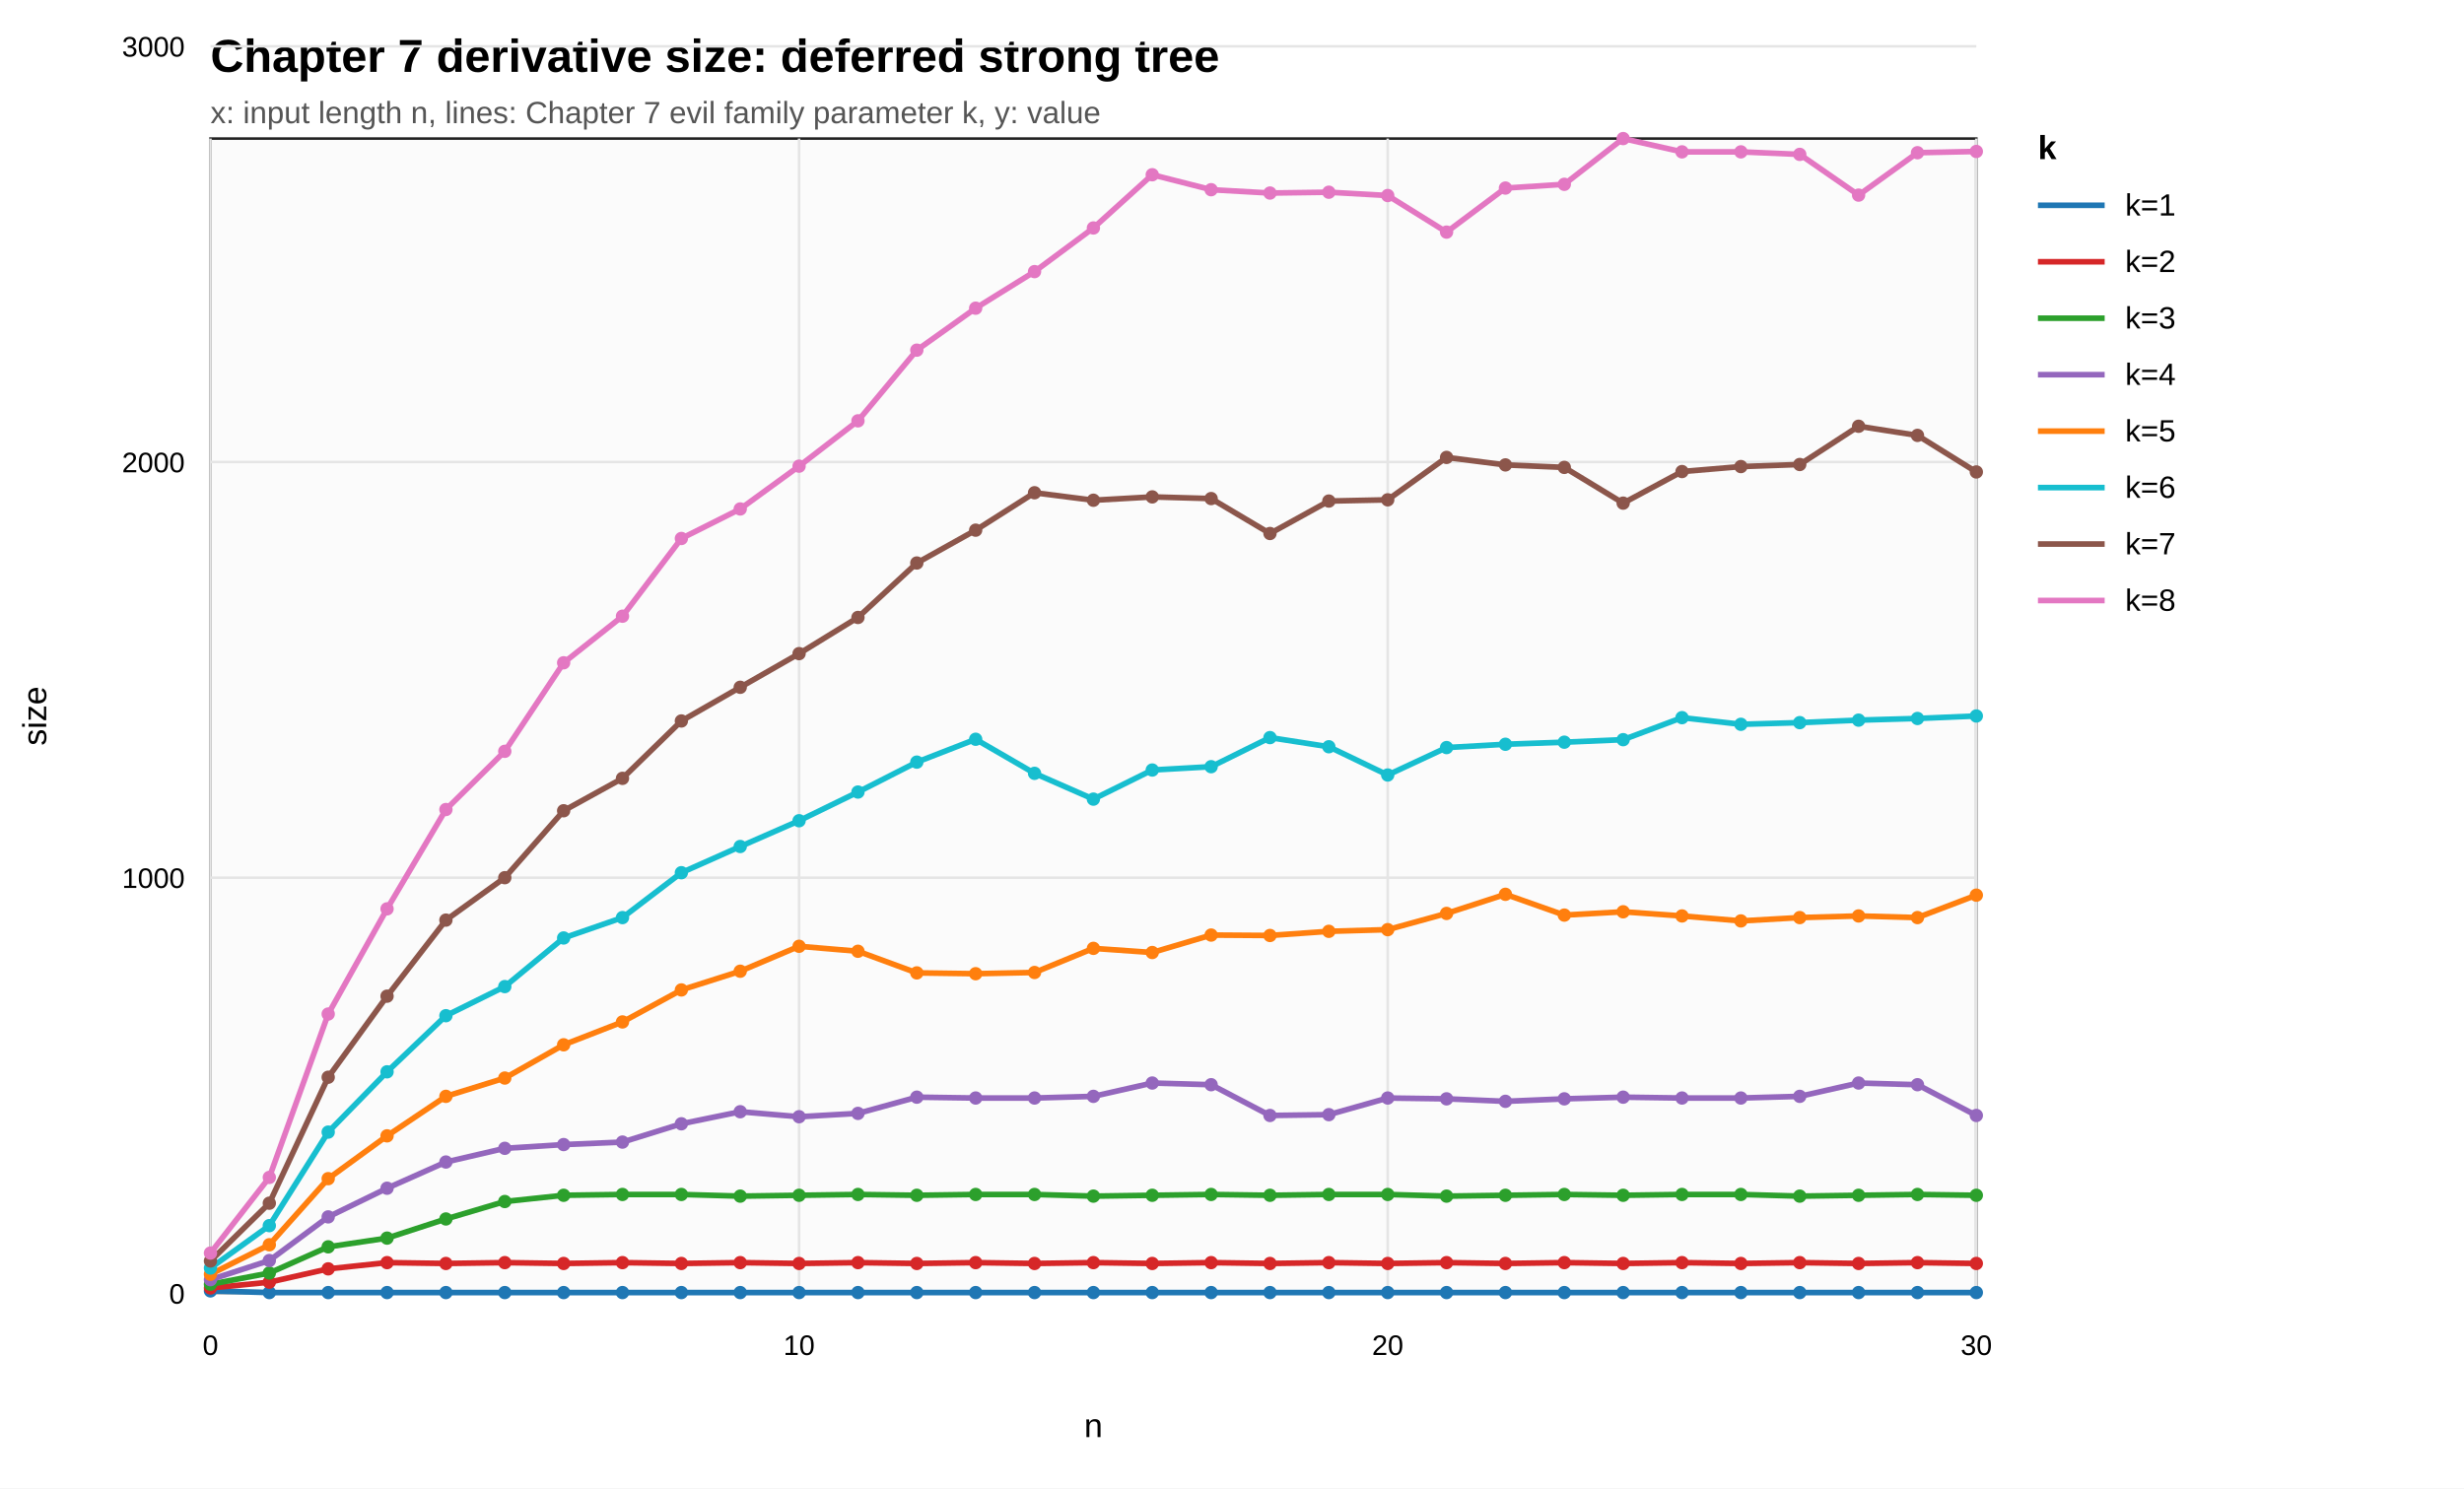
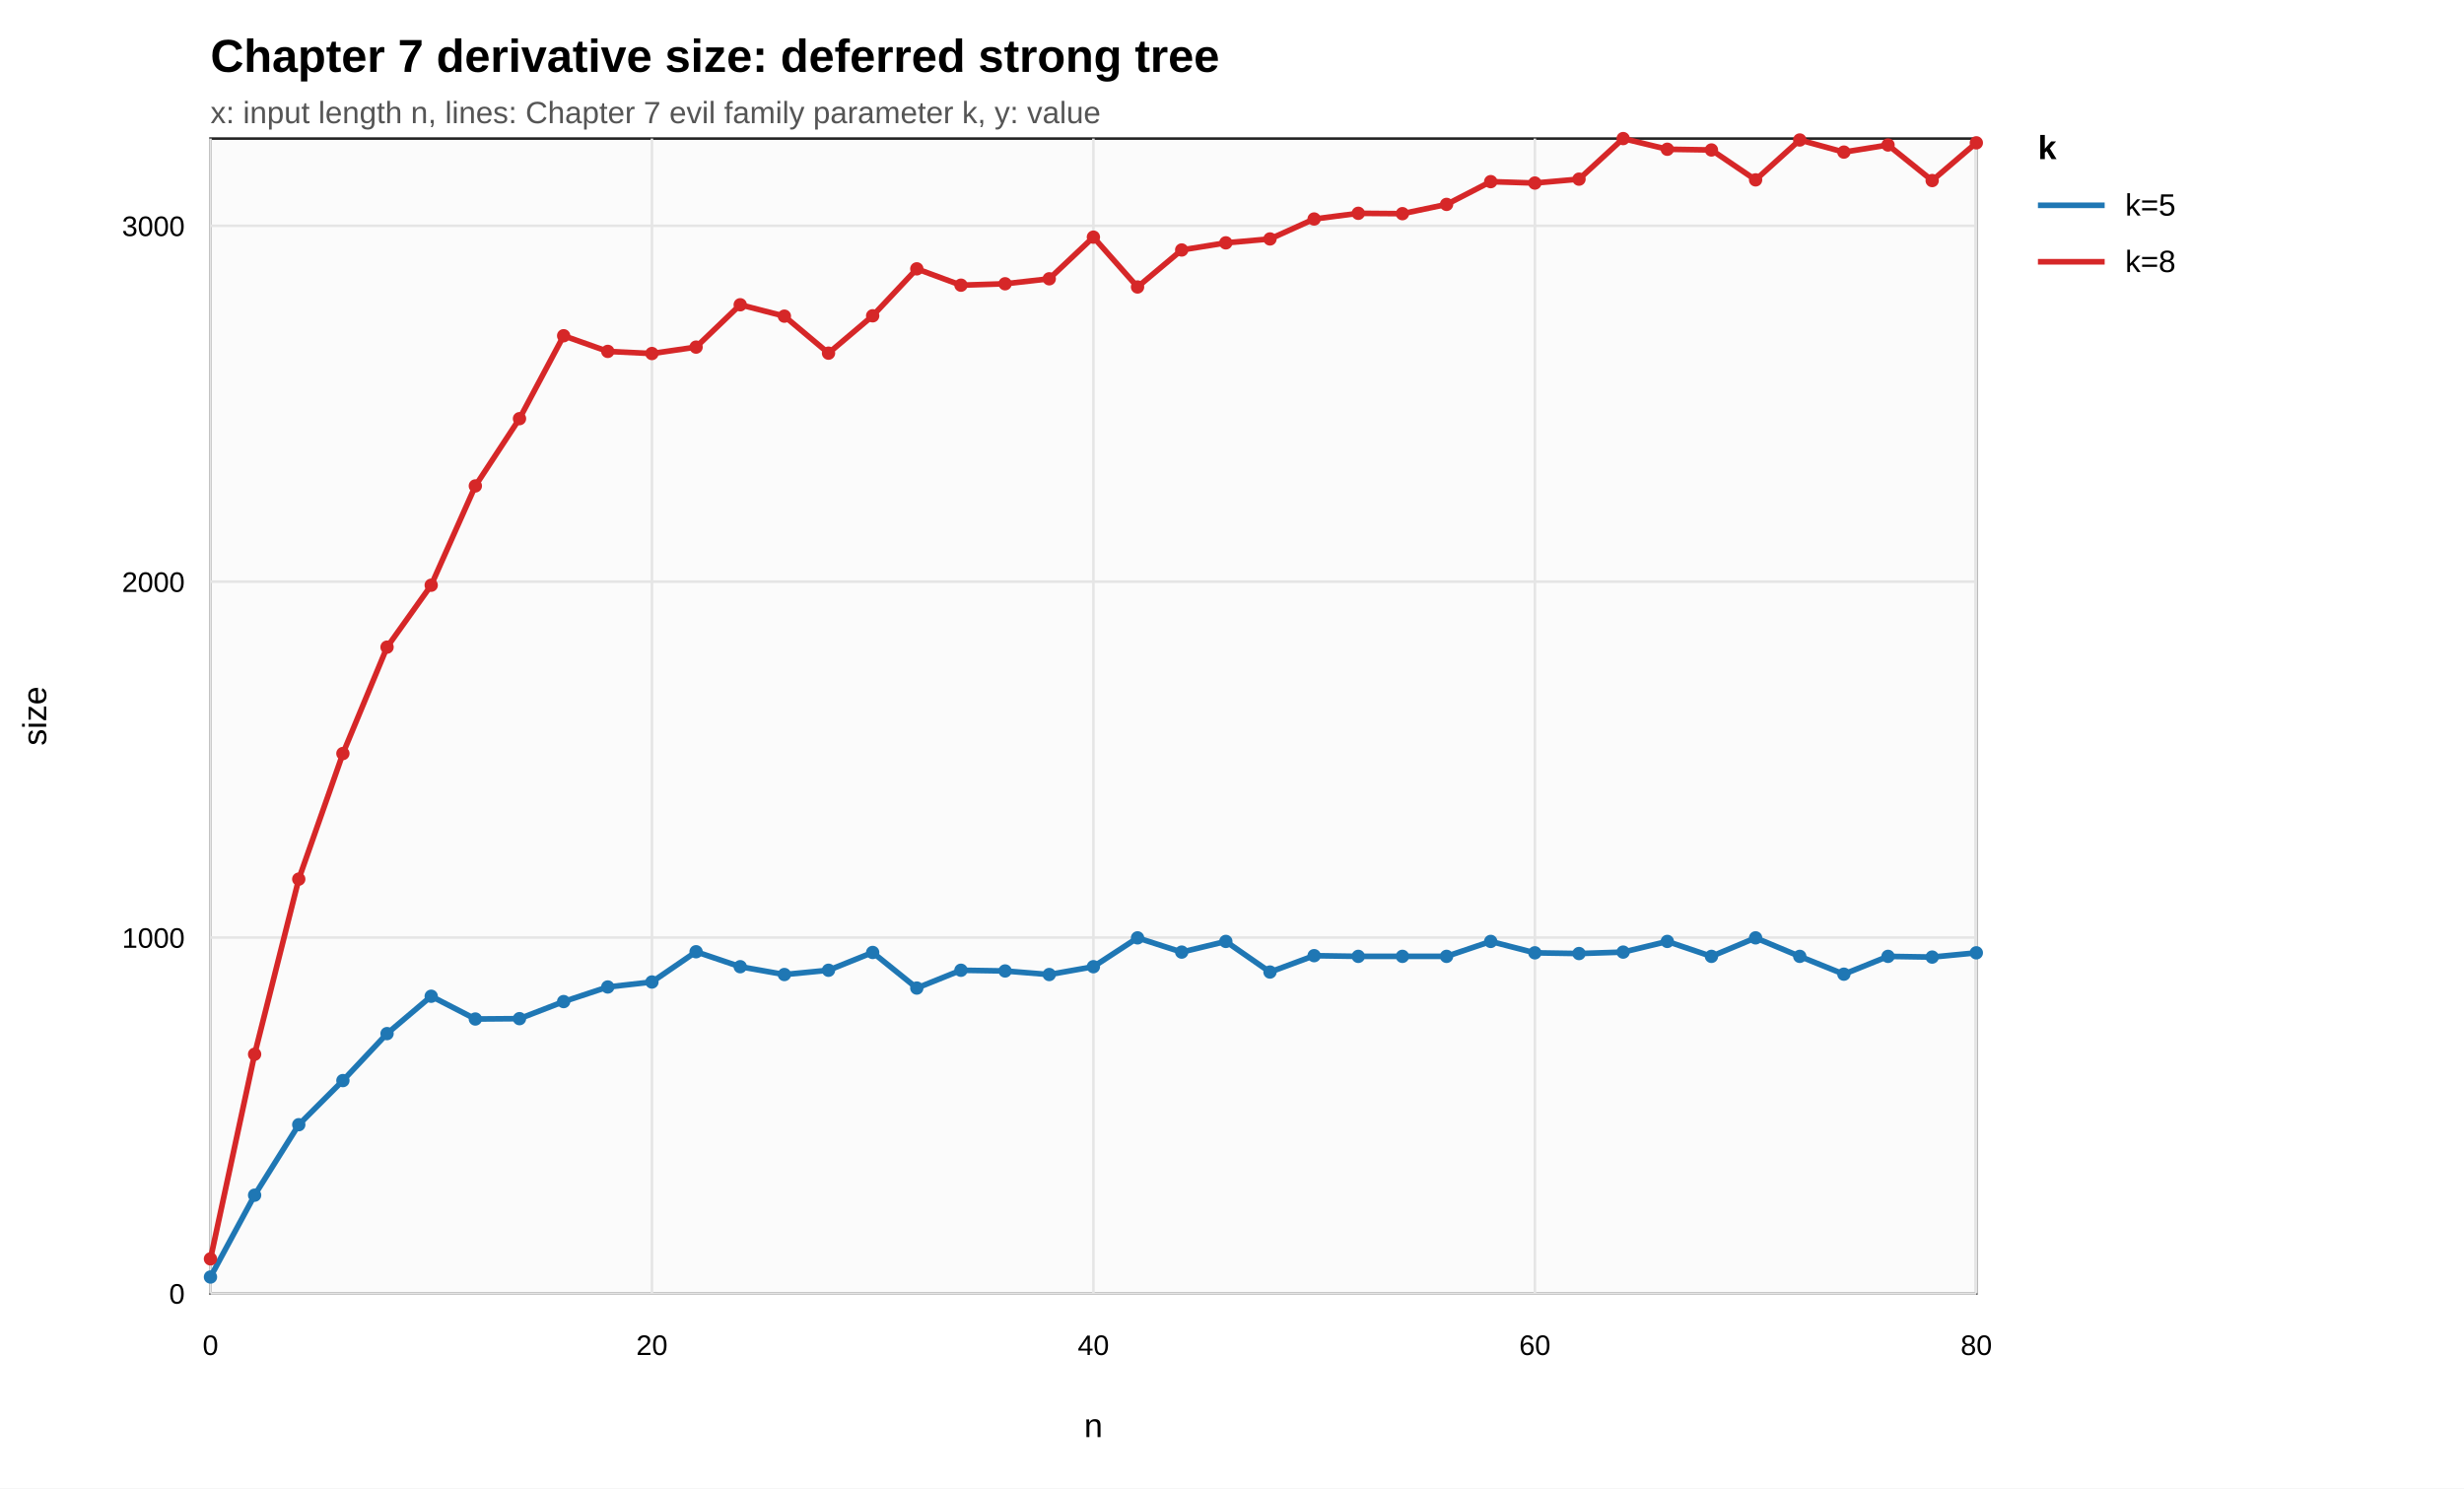
<svg xmlns="http://www.w3.org/2000/svg" width="960" height="580" viewBox="0 0 960 580">
  <rect width="100%" height="100%" fill="#ffffff" />
  <text x="82" y="28" font-family="Arial, sans-serif" font-size="18" font-weight="700">Chapter 7 derivative size: deferred strong tree</text>
  <text x="82" y="48" font-family="Arial, sans-serif" font-size="12" fill="#555">x: input length n, lines: Chapter 7 evil family parameter k, y: value</text>
  <rect x="82" y="54" width="688" height="450" fill="#fbfbfb" stroke="#222" stroke-width="1" />
  <line x1="82.00" y1="54" x2="82.00" y2="504" stroke="#e5e5e5" stroke-width="1" />
  <text x="82.00" y="528" text-anchor="middle" font-family="Arial, sans-serif" font-size="11">0</text>
-   <line x1="311.33" y1="54" x2="311.33" y2="504" stroke="#e5e5e5" stroke-width="1" />
-   <text x="311.33" y="528" text-anchor="middle" font-family="Arial, sans-serif" font-size="11">10</text>
-   <line x1="540.67" y1="54" x2="540.67" y2="504" stroke="#e5e5e5" stroke-width="1" />
-   <text x="540.67" y="528" text-anchor="middle" font-family="Arial, sans-serif" font-size="11">20</text>
+   <line x1="254.00" y1="54" x2="254.00" y2="504" stroke="#e5e5e5" stroke-width="1" />
+   <text x="254.00" y="528" text-anchor="middle" font-family="Arial, sans-serif" font-size="11">20</text>
+   <line x1="426.00" y1="54" x2="426.00" y2="504" stroke="#e5e5e5" stroke-width="1" />
+   <text x="426.00" y="528" text-anchor="middle" font-family="Arial, sans-serif" font-size="11">40</text>
+   <line x1="598.00" y1="54" x2="598.00" y2="504" stroke="#e5e5e5" stroke-width="1" />
+   <text x="598.00" y="528" text-anchor="middle" font-family="Arial, sans-serif" font-size="11">60</text>
  <line x1="770.00" y1="54" x2="770.00" y2="504" stroke="#e5e5e5" stroke-width="1" />
-   <text x="770.00" y="528" text-anchor="middle" font-family="Arial, sans-serif" font-size="11">30</text>
+   <text x="770.00" y="528" text-anchor="middle" font-family="Arial, sans-serif" font-size="11">80</text>
  <line x1="82" y1="504.00" x2="770" y2="504.00" stroke="#e5e5e5" stroke-width="1" />
  <text x="72" y="508.00" text-anchor="end" font-family="Arial, sans-serif" font-size="11">0</text>
-   <line x1="82" y1="342.01" x2="770" y2="342.01" stroke="#e5e5e5" stroke-width="1" />
-   <text x="72" y="346.01" text-anchor="end" font-family="Arial, sans-serif" font-size="11">1000</text>
-   <line x1="82" y1="180.03" x2="770" y2="180.03" stroke="#e5e5e5" stroke-width="1" />
-   <text x="72" y="184.03" text-anchor="end" font-family="Arial, sans-serif" font-size="11">2000</text>
-   <line x1="82" y1="18.04" x2="770" y2="18.04" stroke="#e5e5e5" stroke-width="1" />
-   <text x="72" y="22.04" text-anchor="end" font-family="Arial, sans-serif" font-size="11">3000</text>
+   <line x1="82" y1="365.33" x2="770" y2="365.33" stroke="#e5e5e5" stroke-width="1" />
+   <text x="72" y="369.33" text-anchor="end" font-family="Arial, sans-serif" font-size="11">1000</text>
+   <line x1="82" y1="226.65" x2="770" y2="226.65" stroke="#e5e5e5" stroke-width="1" />
+   <text x="72" y="230.65" text-anchor="end" font-family="Arial, sans-serif" font-size="11">2000</text>
+   <line x1="82" y1="87.98" x2="770" y2="87.98" stroke="#e5e5e5" stroke-width="1" />
+   <text x="72" y="91.98" text-anchor="end" font-family="Arial, sans-serif" font-size="11">3000</text>
  <text x="426.00" y="560" text-anchor="middle" font-family="Arial, sans-serif" font-size="13">n</text>
  <text x="18" y="279.00" transform="rotate(-90 18,279.00)" text-anchor="middle" font-family="Arial, sans-serif" font-size="13">size</text>
-   <path d="M82.00,503.03 L104.93,503.68 L127.87,503.68 L150.80,503.68 L173.73,503.68 L196.67,503.68 L219.60,503.68 L242.53,503.68 L265.47,503.68 L288.40,503.68 L311.33,503.68 L334.27,503.68 L357.20,503.68 L380.13,503.68 L403.07,503.68 L426.00,503.68 L448.93,503.68 L471.87,503.68 L494.80,503.68 L517.73,503.68 L540.67,503.68 L563.60,503.68 L586.53,503.68 L609.47,503.68 L632.40,503.68 L655.33,503.68 L678.27,503.68 L701.20,503.68 L724.13,503.68 L747.07,503.68 L770.00,503.68" fill="none" stroke="#1f77b4" stroke-width="2.2" />
-   <circle cx="82.00" cy="503.03" r="2.6" fill="#1f77b4" />
-   <circle cx="104.93" cy="503.68" r="2.6" fill="#1f77b4" />
-   <circle cx="127.87" cy="503.68" r="2.6" fill="#1f77b4" />
-   <circle cx="150.80" cy="503.68" r="2.6" fill="#1f77b4" />
-   <circle cx="173.73" cy="503.68" r="2.6" fill="#1f77b4" />
-   <circle cx="196.67" cy="503.68" r="2.6" fill="#1f77b4" />
-   <circle cx="219.60" cy="503.68" r="2.6" fill="#1f77b4" />
-   <circle cx="242.53" cy="503.68" r="2.6" fill="#1f77b4" />
-   <circle cx="265.47" cy="503.68" r="2.6" fill="#1f77b4" />
-   <circle cx="288.40" cy="503.68" r="2.6" fill="#1f77b4" />
-   <circle cx="311.33" cy="503.68" r="2.6" fill="#1f77b4" />
-   <circle cx="334.27" cy="503.68" r="2.6" fill="#1f77b4" />
-   <circle cx="357.20" cy="503.68" r="2.6" fill="#1f77b4" />
-   <circle cx="380.13" cy="503.68" r="2.6" fill="#1f77b4" />
-   <circle cx="403.07" cy="503.68" r="2.6" fill="#1f77b4" />
-   <circle cx="426.00" cy="503.68" r="2.6" fill="#1f77b4" />
-   <circle cx="448.93" cy="503.68" r="2.6" fill="#1f77b4" />
-   <circle cx="471.87" cy="503.68" r="2.6" fill="#1f77b4" />
-   <circle cx="494.80" cy="503.68" r="2.6" fill="#1f77b4" />
-   <circle cx="517.73" cy="503.68" r="2.6" fill="#1f77b4" />
-   <circle cx="540.67" cy="503.68" r="2.6" fill="#1f77b4" />
-   <circle cx="563.60" cy="503.68" r="2.6" fill="#1f77b4" />
-   <circle cx="586.53" cy="503.68" r="2.6" fill="#1f77b4" />
-   <circle cx="609.47" cy="503.68" r="2.6" fill="#1f77b4" />
-   <circle cx="632.40" cy="503.68" r="2.6" fill="#1f77b4" />
-   <circle cx="655.33" cy="503.68" r="2.6" fill="#1f77b4" />
-   <circle cx="678.27" cy="503.68" r="2.6" fill="#1f77b4" />
-   <circle cx="701.20" cy="503.68" r="2.6" fill="#1f77b4" />
-   <circle cx="724.13" cy="503.68" r="2.6" fill="#1f77b4" />
-   <circle cx="747.07" cy="503.68" r="2.6" fill="#1f77b4" />
-   <circle cx="770.00" cy="503.68" r="2.6" fill="#1f77b4" />
-   <path d="M82.00,501.89 L104.93,499.63 L127.87,494.44 L150.80,492.01 L173.73,492.34 L196.67,492.01 L219.60,492.34 L242.53,492.01 L265.47,492.34 L288.40,492.01 L311.33,492.34 L334.27,492.01 L357.20,492.34 L380.13,492.01 L403.07,492.34 L426.00,492.01 L448.93,492.34 L471.87,492.01 L494.80,492.34 L517.73,492.01 L540.67,492.34 L563.60,492.01 L586.53,492.34 L609.47,492.01 L632.40,492.34 L655.33,492.01 L678.27,492.34 L701.20,492.01 L724.13,492.34 L747.07,492.01 L770.00,492.34" fill="none" stroke="#d62728" stroke-width="2.2" />
-   <circle cx="82.00" cy="501.89" r="2.6" fill="#d62728" />
-   <circle cx="104.93" cy="499.63" r="2.6" fill="#d62728" />
-   <circle cx="127.87" cy="494.44" r="2.6" fill="#d62728" />
-   <circle cx="150.80" cy="492.01" r="2.6" fill="#d62728" />
-   <circle cx="173.73" cy="492.34" r="2.6" fill="#d62728" />
-   <circle cx="196.67" cy="492.01" r="2.6" fill="#d62728" />
-   <circle cx="219.60" cy="492.34" r="2.6" fill="#d62728" />
-   <circle cx="242.53" cy="492.01" r="2.6" fill="#d62728" />
-   <circle cx="265.47" cy="492.34" r="2.6" fill="#d62728" />
-   <circle cx="288.40" cy="492.01" r="2.6" fill="#d62728" />
-   <circle cx="311.33" cy="492.34" r="2.6" fill="#d62728" />
-   <circle cx="334.27" cy="492.01" r="2.6" fill="#d62728" />
-   <circle cx="357.20" cy="492.34" r="2.6" fill="#d62728" />
-   <circle cx="380.13" cy="492.01" r="2.6" fill="#d62728" />
-   <circle cx="403.07" cy="492.34" r="2.6" fill="#d62728" />
-   <circle cx="426.00" cy="492.01" r="2.6" fill="#d62728" />
-   <circle cx="448.93" cy="492.34" r="2.6" fill="#d62728" />
-   <circle cx="471.87" cy="492.01" r="2.6" fill="#d62728" />
-   <circle cx="494.80" cy="492.34" r="2.6" fill="#d62728" />
-   <circle cx="517.73" cy="492.01" r="2.6" fill="#d62728" />
-   <circle cx="540.67" cy="492.34" r="2.6" fill="#d62728" />
-   <circle cx="563.60" cy="492.01" r="2.6" fill="#d62728" />
-   <circle cx="586.53" cy="492.34" r="2.6" fill="#d62728" />
-   <circle cx="609.47" cy="492.01" r="2.6" fill="#d62728" />
-   <circle cx="632.40" cy="492.34" r="2.6" fill="#d62728" />
-   <circle cx="655.33" cy="492.01" r="2.6" fill="#d62728" />
-   <circle cx="678.27" cy="492.34" r="2.6" fill="#d62728" />
-   <circle cx="701.20" cy="492.01" r="2.6" fill="#d62728" />
-   <circle cx="724.13" cy="492.34" r="2.6" fill="#d62728" />
-   <circle cx="747.07" cy="492.01" r="2.6" fill="#d62728" />
-   <circle cx="770.00" cy="492.34" r="2.6" fill="#d62728" />
-   <path d="M82.00,500.44 L104.93,496.06 L127.87,485.86 L150.80,482.46 L173.73,475.00 L196.67,468.20 L219.60,465.77 L242.53,465.45 L265.47,465.45 L288.40,466.10 L311.33,465.77 L334.27,465.45 L357.20,465.77 L380.13,465.45 L403.07,465.45 L426.00,466.10 L448.93,465.77 L471.87,465.45 L494.80,465.77 L517.73,465.45 L540.67,465.45 L563.60,466.10 L586.53,465.77 L609.47,465.45 L632.40,465.77 L655.33,465.45 L678.27,465.45 L701.20,466.10 L724.13,465.77 L747.07,465.45 L770.00,465.77" fill="none" stroke="#2ca02c" stroke-width="2.2" />
-   <circle cx="82.00" cy="500.44" r="2.6" fill="#2ca02c" />
-   <circle cx="104.93" cy="496.06" r="2.6" fill="#2ca02c" />
-   <circle cx="127.87" cy="485.86" r="2.6" fill="#2ca02c" />
-   <circle cx="150.80" cy="482.46" r="2.6" fill="#2ca02c" />
-   <circle cx="173.73" cy="475.00" r="2.6" fill="#2ca02c" />
-   <circle cx="196.67" cy="468.20" r="2.6" fill="#2ca02c" />
-   <circle cx="219.60" cy="465.77" r="2.6" fill="#2ca02c" />
-   <circle cx="242.53" cy="465.45" r="2.6" fill="#2ca02c" />
-   <circle cx="265.47" cy="465.45" r="2.6" fill="#2ca02c" />
-   <circle cx="288.40" cy="466.10" r="2.6" fill="#2ca02c" />
-   <circle cx="311.33" cy="465.77" r="2.6" fill="#2ca02c" />
-   <circle cx="334.27" cy="465.45" r="2.6" fill="#2ca02c" />
-   <circle cx="357.20" cy="465.77" r="2.6" fill="#2ca02c" />
-   <circle cx="380.13" cy="465.45" r="2.6" fill="#2ca02c" />
-   <circle cx="403.07" cy="465.45" r="2.6" fill="#2ca02c" />
-   <circle cx="426.00" cy="466.10" r="2.6" fill="#2ca02c" />
-   <circle cx="448.93" cy="465.77" r="2.6" fill="#2ca02c" />
-   <circle cx="471.87" cy="465.45" r="2.6" fill="#2ca02c" />
-   <circle cx="494.80" cy="465.77" r="2.6" fill="#2ca02c" />
-   <circle cx="517.73" cy="465.45" r="2.6" fill="#2ca02c" />
-   <circle cx="540.67" cy="465.45" r="2.6" fill="#2ca02c" />
-   <circle cx="563.60" cy="466.10" r="2.6" fill="#2ca02c" />
-   <circle cx="586.53" cy="465.77" r="2.6" fill="#2ca02c" />
-   <circle cx="609.47" cy="465.45" r="2.6" fill="#2ca02c" />
-   <circle cx="632.40" cy="465.77" r="2.6" fill="#2ca02c" />
-   <circle cx="655.33" cy="465.45" r="2.6" fill="#2ca02c" />
-   <circle cx="678.27" cy="465.45" r="2.6" fill="#2ca02c" />
-   <circle cx="701.20" cy="466.10" r="2.6" fill="#2ca02c" />
-   <circle cx="724.13" cy="465.77" r="2.6" fill="#2ca02c" />
-   <circle cx="747.07" cy="465.45" r="2.6" fill="#2ca02c" />
-   <circle cx="770.00" cy="465.77" r="2.6" fill="#2ca02c" />
-   <path d="M82.00,498.65 L104.93,491.20 L127.87,474.19 L150.80,463.02 L173.73,452.81 L196.67,447.47 L219.60,446.01 L242.53,445.04 L265.47,437.91 L288.40,433.21 L311.33,435.16 L334.27,433.86 L357.20,427.54 L380.13,427.87 L403.07,427.87 L426.00,427.22 L448.93,422.03 L471.87,422.68 L494.80,434.67 L517.73,434.35 L540.67,427.87 L563.60,428.19 L586.53,429.16 L609.47,428.19 L632.40,427.54 L655.33,427.87 L678.27,427.87 L701.20,427.22 L724.13,422.03 L747.07,422.68 L770.00,434.67" fill="none" stroke="#9467bd" stroke-width="2.2" />
-   <circle cx="82.00" cy="498.65" r="2.6" fill="#9467bd" />
-   <circle cx="104.93" cy="491.20" r="2.6" fill="#9467bd" />
-   <circle cx="127.87" cy="474.19" r="2.6" fill="#9467bd" />
-   <circle cx="150.80" cy="463.02" r="2.6" fill="#9467bd" />
-   <circle cx="173.73" cy="452.81" r="2.6" fill="#9467bd" />
-   <circle cx="196.67" cy="447.47" r="2.6" fill="#9467bd" />
-   <circle cx="219.60" cy="446.01" r="2.6" fill="#9467bd" />
-   <circle cx="242.53" cy="445.04" r="2.6" fill="#9467bd" />
-   <circle cx="265.47" cy="437.91" r="2.6" fill="#9467bd" />
-   <circle cx="288.40" cy="433.21" r="2.6" fill="#9467bd" />
-   <circle cx="311.33" cy="435.16" r="2.6" fill="#9467bd" />
-   <circle cx="334.27" cy="433.86" r="2.6" fill="#9467bd" />
-   <circle cx="357.20" cy="427.54" r="2.6" fill="#9467bd" />
-   <circle cx="380.13" cy="427.87" r="2.6" fill="#9467bd" />
-   <circle cx="403.07" cy="427.87" r="2.6" fill="#9467bd" />
-   <circle cx="426.00" cy="427.22" r="2.6" fill="#9467bd" />
-   <circle cx="448.93" cy="422.03" r="2.6" fill="#9467bd" />
-   <circle cx="471.87" cy="422.68" r="2.6" fill="#9467bd" />
-   <circle cx="494.80" cy="434.67" r="2.6" fill="#9467bd" />
-   <circle cx="517.73" cy="434.35" r="2.6" fill="#9467bd" />
-   <circle cx="540.67" cy="427.87" r="2.6" fill="#9467bd" />
-   <circle cx="563.60" cy="428.19" r="2.6" fill="#9467bd" />
-   <circle cx="586.53" cy="429.16" r="2.6" fill="#9467bd" />
-   <circle cx="609.47" cy="428.19" r="2.6" fill="#9467bd" />
-   <circle cx="632.40" cy="427.54" r="2.6" fill="#9467bd" />
-   <circle cx="655.33" cy="427.87" r="2.6" fill="#9467bd" />
-   <circle cx="678.27" cy="427.87" r="2.6" fill="#9467bd" />
-   <circle cx="701.20" cy="427.22" r="2.6" fill="#9467bd" />
-   <circle cx="724.13" cy="422.03" r="2.6" fill="#9467bd" />
-   <circle cx="747.07" cy="422.68" r="2.6" fill="#9467bd" />
-   <circle cx="770.00" cy="434.67" r="2.6" fill="#9467bd" />
-   <path d="M82.00,496.55 L104.93,485.05 L127.87,459.29 L150.80,442.61 L173.73,427.22 L196.67,420.09 L219.60,407.13 L242.53,398.22 L265.47,385.75 L288.40,378.46 L311.33,368.74 L334.27,370.68 L357.20,379.11 L380.13,379.43 L403.07,378.95 L426.00,369.55 L448.93,371.17 L471.87,364.37 L494.80,364.53 L517.73,362.91 L540.67,362.26 L563.60,355.94 L586.53,348.49 L609.47,356.59 L632.40,355.30 L655.33,356.92 L678.27,358.86 L701.20,357.56 L724.13,356.92 L747.07,357.56 L770.00,348.82" fill="none" stroke="#ff7f0e" stroke-width="2.2" />
-   <circle cx="82.00" cy="496.55" r="2.6" fill="#ff7f0e" />
-   <circle cx="104.93" cy="485.05" r="2.6" fill="#ff7f0e" />
-   <circle cx="127.87" cy="459.29" r="2.6" fill="#ff7f0e" />
-   <circle cx="150.80" cy="442.61" r="2.6" fill="#ff7f0e" />
-   <circle cx="173.73" cy="427.22" r="2.6" fill="#ff7f0e" />
-   <circle cx="196.67" cy="420.09" r="2.6" fill="#ff7f0e" />
-   <circle cx="219.60" cy="407.13" r="2.6" fill="#ff7f0e" />
-   <circle cx="242.53" cy="398.22" r="2.6" fill="#ff7f0e" />
-   <circle cx="265.47" cy="385.75" r="2.6" fill="#ff7f0e" />
-   <circle cx="288.40" cy="378.46" r="2.6" fill="#ff7f0e" />
-   <circle cx="311.33" cy="368.74" r="2.6" fill="#ff7f0e" />
-   <circle cx="334.27" cy="370.68" r="2.6" fill="#ff7f0e" />
-   <circle cx="357.20" cy="379.11" r="2.6" fill="#ff7f0e" />
-   <circle cx="380.13" cy="379.43" r="2.6" fill="#ff7f0e" />
-   <circle cx="403.07" cy="378.95" r="2.6" fill="#ff7f0e" />
-   <circle cx="426.00" cy="369.55" r="2.6" fill="#ff7f0e" />
-   <circle cx="448.93" cy="371.17" r="2.6" fill="#ff7f0e" />
-   <circle cx="471.87" cy="364.37" r="2.6" fill="#ff7f0e" />
-   <circle cx="494.80" cy="364.53" r="2.6" fill="#ff7f0e" />
-   <circle cx="517.73" cy="362.91" r="2.6" fill="#ff7f0e" />
-   <circle cx="540.67" cy="362.26" r="2.6" fill="#ff7f0e" />
-   <circle cx="563.60" cy="355.94" r="2.6" fill="#ff7f0e" />
-   <circle cx="586.53" cy="348.49" r="2.6" fill="#ff7f0e" />
-   <circle cx="609.47" cy="356.59" r="2.6" fill="#ff7f0e" />
-   <circle cx="632.40" cy="355.30" r="2.6" fill="#ff7f0e" />
-   <circle cx="655.33" cy="356.92" r="2.6" fill="#ff7f0e" />
-   <circle cx="678.27" cy="358.86" r="2.6" fill="#ff7f0e" />
-   <circle cx="701.20" cy="357.56" r="2.6" fill="#ff7f0e" />
-   <circle cx="724.13" cy="356.92" r="2.6" fill="#ff7f0e" />
-   <circle cx="747.07" cy="357.56" r="2.6" fill="#ff7f0e" />
-   <circle cx="770.00" cy="348.82" r="2.6" fill="#ff7f0e" />
-   <path d="M82.00,494.12 L104.93,477.60 L127.87,441.15 L150.80,417.66 L173.73,395.79 L196.67,384.45 L219.60,365.50 L242.53,357.56 L265.47,340.07 L288.40,329.86 L311.33,319.82 L334.27,308.64 L357.20,296.98 L380.13,288.07 L403.07,301.35 L426.00,311.40 L448.93,300.06 L471.87,298.76 L494.80,287.42 L517.73,290.99 L540.67,302.00 L563.60,291.31 L586.53,290.02 L609.47,289.21 L632.40,288.23 L655.33,279.65 L678.27,282.24 L701.20,281.59 L724.13,280.62 L747.07,279.97 L770.00,279.00" fill="none" stroke="#17becf" stroke-width="2.2" />
-   <circle cx="82.00" cy="494.12" r="2.6" fill="#17becf" />
-   <circle cx="104.93" cy="477.60" r="2.6" fill="#17becf" />
-   <circle cx="127.87" cy="441.15" r="2.6" fill="#17becf" />
-   <circle cx="150.80" cy="417.66" r="2.6" fill="#17becf" />
-   <circle cx="173.73" cy="395.79" r="2.6" fill="#17becf" />
-   <circle cx="196.67" cy="384.45" r="2.6" fill="#17becf" />
-   <circle cx="219.60" cy="365.50" r="2.6" fill="#17becf" />
-   <circle cx="242.53" cy="357.56" r="2.6" fill="#17becf" />
-   <circle cx="265.47" cy="340.07" r="2.6" fill="#17becf" />
-   <circle cx="288.40" cy="329.86" r="2.6" fill="#17becf" />
-   <circle cx="311.33" cy="319.82" r="2.6" fill="#17becf" />
-   <circle cx="334.27" cy="308.64" r="2.6" fill="#17becf" />
-   <circle cx="357.20" cy="296.98" r="2.6" fill="#17becf" />
-   <circle cx="380.13" cy="288.07" r="2.6" fill="#17becf" />
-   <circle cx="403.07" cy="301.35" r="2.6" fill="#17becf" />
-   <circle cx="426.00" cy="311.40" r="2.6" fill="#17becf" />
-   <circle cx="448.93" cy="300.06" r="2.6" fill="#17becf" />
-   <circle cx="471.87" cy="298.76" r="2.6" fill="#17becf" />
-   <circle cx="494.80" cy="287.42" r="2.6" fill="#17becf" />
-   <circle cx="517.73" cy="290.99" r="2.6" fill="#17becf" />
-   <circle cx="540.67" cy="302.00" r="2.6" fill="#17becf" />
-   <circle cx="563.60" cy="291.31" r="2.6" fill="#17becf" />
-   <circle cx="586.53" cy="290.02" r="2.6" fill="#17becf" />
-   <circle cx="609.47" cy="289.21" r="2.6" fill="#17becf" />
-   <circle cx="632.40" cy="288.23" r="2.6" fill="#17becf" />
-   <circle cx="655.33" cy="279.65" r="2.6" fill="#17becf" />
-   <circle cx="678.27" cy="282.24" r="2.6" fill="#17becf" />
-   <circle cx="701.20" cy="281.59" r="2.6" fill="#17becf" />
-   <circle cx="724.13" cy="280.62" r="2.6" fill="#17becf" />
-   <circle cx="747.07" cy="279.97" r="2.6" fill="#17becf" />
-   <circle cx="770.00" cy="279.00" r="2.6" fill="#17becf" />
-   <path d="M82.00,491.37 L104.93,468.85 L127.87,419.77 L150.80,388.18 L173.73,358.54 L196.67,342.01 L219.60,315.93 L242.53,303.30 L265.47,280.94 L288.40,267.82 L311.33,254.70 L334.27,240.61 L357.20,219.39 L380.13,206.59 L403.07,192.01 L426.00,194.93 L448.93,193.63 L471.87,194.28 L494.80,207.89 L517.73,195.25 L540.67,194.77 L563.60,178.24 L586.53,181.16 L609.47,182.13 L632.40,196.06 L655.33,183.75 L678.27,181.81 L701.20,181.00 L724.13,166.10 L747.07,169.66 L770.00,183.91" fill="none" stroke="#8c564b" stroke-width="2.2" />
-   <circle cx="82.00" cy="491.37" r="2.6" fill="#8c564b" />
-   <circle cx="104.93" cy="468.85" r="2.6" fill="#8c564b" />
-   <circle cx="127.87" cy="419.77" r="2.6" fill="#8c564b" />
-   <circle cx="150.80" cy="388.18" r="2.6" fill="#8c564b" />
-   <circle cx="173.73" cy="358.54" r="2.6" fill="#8c564b" />
-   <circle cx="196.67" cy="342.01" r="2.6" fill="#8c564b" />
-   <circle cx="219.60" cy="315.93" r="2.6" fill="#8c564b" />
-   <circle cx="242.53" cy="303.30" r="2.6" fill="#8c564b" />
-   <circle cx="265.47" cy="280.94" r="2.6" fill="#8c564b" />
-   <circle cx="288.40" cy="267.82" r="2.6" fill="#8c564b" />
-   <circle cx="311.33" cy="254.70" r="2.6" fill="#8c564b" />
-   <circle cx="334.27" cy="240.61" r="2.6" fill="#8c564b" />
-   <circle cx="357.20" cy="219.39" r="2.6" fill="#8c564b" />
-   <circle cx="380.13" cy="206.59" r="2.6" fill="#8c564b" />
-   <circle cx="403.07" cy="192.01" r="2.6" fill="#8c564b" />
-   <circle cx="426.00" cy="194.93" r="2.6" fill="#8c564b" />
-   <circle cx="448.93" cy="193.63" r="2.6" fill="#8c564b" />
-   <circle cx="471.87" cy="194.28" r="2.6" fill="#8c564b" />
-   <circle cx="494.80" cy="207.89" r="2.6" fill="#8c564b" />
-   <circle cx="517.73" cy="195.25" r="2.6" fill="#8c564b" />
-   <circle cx="540.67" cy="194.77" r="2.6" fill="#8c564b" />
-   <circle cx="563.60" cy="178.24" r="2.6" fill="#8c564b" />
-   <circle cx="586.53" cy="181.16" r="2.6" fill="#8c564b" />
-   <circle cx="609.47" cy="182.13" r="2.6" fill="#8c564b" />
-   <circle cx="632.40" cy="196.06" r="2.6" fill="#8c564b" />
-   <circle cx="655.33" cy="183.75" r="2.6" fill="#8c564b" />
-   <circle cx="678.27" cy="181.81" r="2.6" fill="#8c564b" />
-   <circle cx="701.20" cy="181.00" r="2.6" fill="#8c564b" />
-   <circle cx="724.13" cy="166.10" r="2.6" fill="#8c564b" />
-   <circle cx="747.07" cy="169.66" r="2.6" fill="#8c564b" />
-   <circle cx="770.00" cy="183.91" r="2.6" fill="#8c564b" />
-   <path d="M82.00,488.29 L104.93,458.81 L127.87,395.14 L150.80,354.16 L173.73,315.45 L196.67,292.77 L219.60,258.27 L242.53,240.12 L265.47,209.83 L288.40,198.33 L311.33,181.65 L334.27,163.99 L357.20,136.45 L380.13,120.09 L403.07,105.84 L426.00,88.83 L448.93,68.09 L471.87,73.92 L494.80,75.22 L517.73,74.90 L540.67,76.19 L563.60,90.45 L586.53,73.28 L609.47,71.82 L632.40,54.00 L655.33,59.18 L678.27,59.18 L701.20,60.16 L724.13,76.03 L747.07,59.51 L770.00,59.02" fill="none" stroke="#e377c2" stroke-width="2.2" />
-   <circle cx="82.00" cy="488.29" r="2.6" fill="#e377c2" />
-   <circle cx="104.93" cy="458.81" r="2.6" fill="#e377c2" />
-   <circle cx="127.87" cy="395.14" r="2.6" fill="#e377c2" />
-   <circle cx="150.80" cy="354.16" r="2.6" fill="#e377c2" />
-   <circle cx="173.73" cy="315.45" r="2.6" fill="#e377c2" />
-   <circle cx="196.67" cy="292.77" r="2.6" fill="#e377c2" />
-   <circle cx="219.60" cy="258.27" r="2.6" fill="#e377c2" />
-   <circle cx="242.53" cy="240.12" r="2.6" fill="#e377c2" />
-   <circle cx="265.47" cy="209.83" r="2.6" fill="#e377c2" />
-   <circle cx="288.40" cy="198.33" r="2.6" fill="#e377c2" />
-   <circle cx="311.33" cy="181.65" r="2.6" fill="#e377c2" />
-   <circle cx="334.27" cy="163.99" r="2.6" fill="#e377c2" />
-   <circle cx="357.20" cy="136.45" r="2.6" fill="#e377c2" />
-   <circle cx="380.13" cy="120.09" r="2.6" fill="#e377c2" />
-   <circle cx="403.07" cy="105.84" r="2.6" fill="#e377c2" />
-   <circle cx="426.00" cy="88.83" r="2.6" fill="#e377c2" />
-   <circle cx="448.93" cy="68.09" r="2.6" fill="#e377c2" />
-   <circle cx="471.87" cy="73.92" r="2.6" fill="#e377c2" />
-   <circle cx="494.80" cy="75.22" r="2.6" fill="#e377c2" />
-   <circle cx="517.73" cy="74.90" r="2.6" fill="#e377c2" />
-   <circle cx="540.67" cy="76.19" r="2.6" fill="#e377c2" />
-   <circle cx="563.60" cy="90.45" r="2.6" fill="#e377c2" />
-   <circle cx="586.53" cy="73.28" r="2.6" fill="#e377c2" />
-   <circle cx="609.47" cy="71.82" r="2.6" fill="#e377c2" />
-   <circle cx="632.40" cy="54.00" r="2.6" fill="#e377c2" />
-   <circle cx="655.33" cy="59.18" r="2.6" fill="#e377c2" />
-   <circle cx="678.27" cy="59.18" r="2.6" fill="#e377c2" />
-   <circle cx="701.20" cy="60.16" r="2.6" fill="#e377c2" />
-   <circle cx="724.13" cy="76.03" r="2.6" fill="#e377c2" />
-   <circle cx="747.07" cy="59.51" r="2.6" fill="#e377c2" />
-   <circle cx="770.00" cy="59.02" r="2.6" fill="#e377c2" />
+   <path d="M82.00,497.62 L99.20,465.73 L116.40,438.27 L133.60,421.07 L150.80,402.77 L168.00,388.21 L185.20,397.08 L202.40,396.94 L219.60,390.29 L236.80,384.60 L254.00,382.66 L271.20,370.87 L288.40,376.70 L305.60,379.75 L322.80,378.08 L340.00,371.15 L357.20,385.02 L374.40,378.08 L391.60,378.36 L408.80,379.75 L426.00,376.70 L443.20,365.46 L460.40,371.01 L477.60,366.85 L494.80,378.78 L512.00,372.40 L529.20,372.67 L546.40,372.67 L563.60,372.67 L580.80,366.85 L598.00,371.29 L615.20,371.57 L632.40,371.01 L649.60,366.85 L666.80,372.67 L684.00,365.46 L701.20,372.67 L718.40,379.61 L735.60,372.67 L752.80,372.95 L770.00,371.29" fill="none" stroke="#1f77b4" stroke-width="2.2" />
+   <circle cx="82.00" cy="497.62" r="2.6" fill="#1f77b4" />
+   <circle cx="99.20" cy="465.73" r="2.6" fill="#1f77b4" />
+   <circle cx="116.40" cy="438.27" r="2.6" fill="#1f77b4" />
+   <circle cx="133.60" cy="421.07" r="2.6" fill="#1f77b4" />
+   <circle cx="150.80" cy="402.77" r="2.6" fill="#1f77b4" />
+   <circle cx="168.00" cy="388.21" r="2.6" fill="#1f77b4" />
+   <circle cx="185.20" cy="397.08" r="2.6" fill="#1f77b4" />
+   <circle cx="202.40" cy="396.94" r="2.6" fill="#1f77b4" />
+   <circle cx="219.60" cy="390.29" r="2.6" fill="#1f77b4" />
+   <circle cx="236.80" cy="384.60" r="2.6" fill="#1f77b4" />
+   <circle cx="254.00" cy="382.66" r="2.6" fill="#1f77b4" />
+   <circle cx="271.20" cy="370.87" r="2.6" fill="#1f77b4" />
+   <circle cx="288.40" cy="376.70" r="2.6" fill="#1f77b4" />
+   <circle cx="305.60" cy="379.75" r="2.6" fill="#1f77b4" />
+   <circle cx="322.80" cy="378.08" r="2.6" fill="#1f77b4" />
+   <circle cx="340.00" cy="371.15" r="2.6" fill="#1f77b4" />
+   <circle cx="357.20" cy="385.02" r="2.6" fill="#1f77b4" />
+   <circle cx="374.40" cy="378.08" r="2.6" fill="#1f77b4" />
+   <circle cx="391.60" cy="378.36" r="2.6" fill="#1f77b4" />
+   <circle cx="408.80" cy="379.75" r="2.6" fill="#1f77b4" />
+   <circle cx="426.00" cy="376.70" r="2.6" fill="#1f77b4" />
+   <circle cx="443.20" cy="365.46" r="2.6" fill="#1f77b4" />
+   <circle cx="460.40" cy="371.01" r="2.6" fill="#1f77b4" />
+   <circle cx="477.60" cy="366.85" r="2.6" fill="#1f77b4" />
+   <circle cx="494.80" cy="378.78" r="2.6" fill="#1f77b4" />
+   <circle cx="512.00" cy="372.40" r="2.6" fill="#1f77b4" />
+   <circle cx="529.20" cy="372.67" r="2.6" fill="#1f77b4" />
+   <circle cx="546.40" cy="372.67" r="2.6" fill="#1f77b4" />
+   <circle cx="563.60" cy="372.67" r="2.6" fill="#1f77b4" />
+   <circle cx="580.80" cy="366.85" r="2.6" fill="#1f77b4" />
+   <circle cx="598.00" cy="371.29" r="2.6" fill="#1f77b4" />
+   <circle cx="615.20" cy="371.57" r="2.6" fill="#1f77b4" />
+   <circle cx="632.40" cy="371.01" r="2.6" fill="#1f77b4" />
+   <circle cx="649.60" cy="366.85" r="2.6" fill="#1f77b4" />
+   <circle cx="666.80" cy="372.67" r="2.6" fill="#1f77b4" />
+   <circle cx="684.00" cy="365.46" r="2.6" fill="#1f77b4" />
+   <circle cx="701.20" cy="372.67" r="2.6" fill="#1f77b4" />
+   <circle cx="718.40" cy="379.61" r="2.6" fill="#1f77b4" />
+   <circle cx="735.60" cy="372.67" r="2.6" fill="#1f77b4" />
+   <circle cx="752.80" cy="372.95" r="2.6" fill="#1f77b4" />
+   <circle cx="770.00" cy="371.29" r="2.6" fill="#1f77b4" />
+   <path d="M82.00,490.55 L99.20,410.81 L116.40,342.58 L133.60,293.63 L150.80,252.17 L168.00,228.04 L185.20,189.35 L202.40,163.14 L219.60,130.83 L236.80,136.93 L254.00,137.76 L271.20,135.26 L288.40,118.76 L305.60,123.20 L322.80,137.62 L340.00,123.06 L357.20,104.76 L374.40,111.13 L391.60,110.58 L408.80,108.64 L426.00,92.41 L443.20,111.83 L460.40,97.41 L477.60,94.63 L494.80,93.11 L512.00,85.34 L529.20,83.12 L546.40,83.26 L563.60,79.65 L580.80,70.78 L598.00,71.33 L615.20,69.81 L632.40,54.00 L649.60,58.16 L666.80,58.44 L684.00,70.09 L701.20,54.55 L718.40,59.27 L735.60,56.50 L752.80,70.36 L770.00,55.66" fill="none" stroke="#d62728" stroke-width="2.2" />
+   <circle cx="82.00" cy="490.55" r="2.6" fill="#d62728" />
+   <circle cx="99.20" cy="410.81" r="2.6" fill="#d62728" />
+   <circle cx="116.40" cy="342.58" r="2.6" fill="#d62728" />
+   <circle cx="133.60" cy="293.63" r="2.6" fill="#d62728" />
+   <circle cx="150.80" cy="252.17" r="2.6" fill="#d62728" />
+   <circle cx="168.00" cy="228.04" r="2.6" fill="#d62728" />
+   <circle cx="185.20" cy="189.35" r="2.6" fill="#d62728" />
+   <circle cx="202.40" cy="163.14" r="2.6" fill="#d62728" />
+   <circle cx="219.60" cy="130.83" r="2.6" fill="#d62728" />
+   <circle cx="236.80" cy="136.93" r="2.6" fill="#d62728" />
+   <circle cx="254.00" cy="137.76" r="2.6" fill="#d62728" />
+   <circle cx="271.20" cy="135.26" r="2.6" fill="#d62728" />
+   <circle cx="288.40" cy="118.76" r="2.6" fill="#d62728" />
+   <circle cx="305.60" cy="123.20" r="2.6" fill="#d62728" />
+   <circle cx="322.80" cy="137.62" r="2.6" fill="#d62728" />
+   <circle cx="340.00" cy="123.06" r="2.6" fill="#d62728" />
+   <circle cx="357.20" cy="104.76" r="2.6" fill="#d62728" />
+   <circle cx="374.40" cy="111.13" r="2.6" fill="#d62728" />
+   <circle cx="391.60" cy="110.58" r="2.6" fill="#d62728" />
+   <circle cx="408.80" cy="108.64" r="2.6" fill="#d62728" />
+   <circle cx="426.00" cy="92.41" r="2.6" fill="#d62728" />
+   <circle cx="443.20" cy="111.83" r="2.6" fill="#d62728" />
+   <circle cx="460.40" cy="97.41" r="2.6" fill="#d62728" />
+   <circle cx="477.60" cy="94.63" r="2.6" fill="#d62728" />
+   <circle cx="494.80" cy="93.11" r="2.6" fill="#d62728" />
+   <circle cx="512.00" cy="85.34" r="2.6" fill="#d62728" />
+   <circle cx="529.20" cy="83.12" r="2.6" fill="#d62728" />
+   <circle cx="546.40" cy="83.26" r="2.6" fill="#d62728" />
+   <circle cx="563.60" cy="79.65" r="2.6" fill="#d62728" />
+   <circle cx="580.80" cy="70.78" r="2.6" fill="#d62728" />
+   <circle cx="598.00" cy="71.33" r="2.6" fill="#d62728" />
+   <circle cx="615.20" cy="69.81" r="2.6" fill="#d62728" />
+   <circle cx="632.40" cy="54.00" r="2.6" fill="#d62728" />
+   <circle cx="649.60" cy="58.16" r="2.6" fill="#d62728" />
+   <circle cx="666.80" cy="58.44" r="2.6" fill="#d62728" />
+   <circle cx="684.00" cy="70.09" r="2.6" fill="#d62728" />
+   <circle cx="701.20" cy="54.55" r="2.6" fill="#d62728" />
+   <circle cx="718.40" cy="59.27" r="2.6" fill="#d62728" />
+   <circle cx="735.60" cy="56.50" r="2.6" fill="#d62728" />
+   <circle cx="752.80" cy="70.36" r="2.6" fill="#d62728" />
+   <circle cx="770.00" cy="55.66" r="2.6" fill="#d62728" />
  <text x="794" y="62" font-family="Arial, sans-serif" font-size="13" font-weight="700">k</text>
  <line x1="794" y1="80" x2="820" y2="80" stroke="#1f77b4" stroke-width="2.2" />
-   <text x="828" y="84" font-family="Arial, sans-serif" font-size="12">k=1</text>
+   <text x="828" y="84" font-family="Arial, sans-serif" font-size="12">k=5</text>
  <line x1="794" y1="102" x2="820" y2="102" stroke="#d62728" stroke-width="2.2" />
-   <text x="828" y="106" font-family="Arial, sans-serif" font-size="12">k=2</text>
-   <line x1="794" y1="124" x2="820" y2="124" stroke="#2ca02c" stroke-width="2.2" />
-   <text x="828" y="128" font-family="Arial, sans-serif" font-size="12">k=3</text>
-   <line x1="794" y1="146" x2="820" y2="146" stroke="#9467bd" stroke-width="2.2" />
-   <text x="828" y="150" font-family="Arial, sans-serif" font-size="12">k=4</text>
-   <line x1="794" y1="168" x2="820" y2="168" stroke="#ff7f0e" stroke-width="2.2" />
-   <text x="828" y="172" font-family="Arial, sans-serif" font-size="12">k=5</text>
-   <line x1="794" y1="190" x2="820" y2="190" stroke="#17becf" stroke-width="2.2" />
-   <text x="828" y="194" font-family="Arial, sans-serif" font-size="12">k=6</text>
-   <line x1="794" y1="212" x2="820" y2="212" stroke="#8c564b" stroke-width="2.2" />
-   <text x="828" y="216" font-family="Arial, sans-serif" font-size="12">k=7</text>
-   <line x1="794" y1="234" x2="820" y2="234" stroke="#e377c2" stroke-width="2.2" />
-   <text x="828" y="238" font-family="Arial, sans-serif" font-size="12">k=8</text>
+   <text x="828" y="106" font-family="Arial, sans-serif" font-size="12">k=8</text>
</svg>
